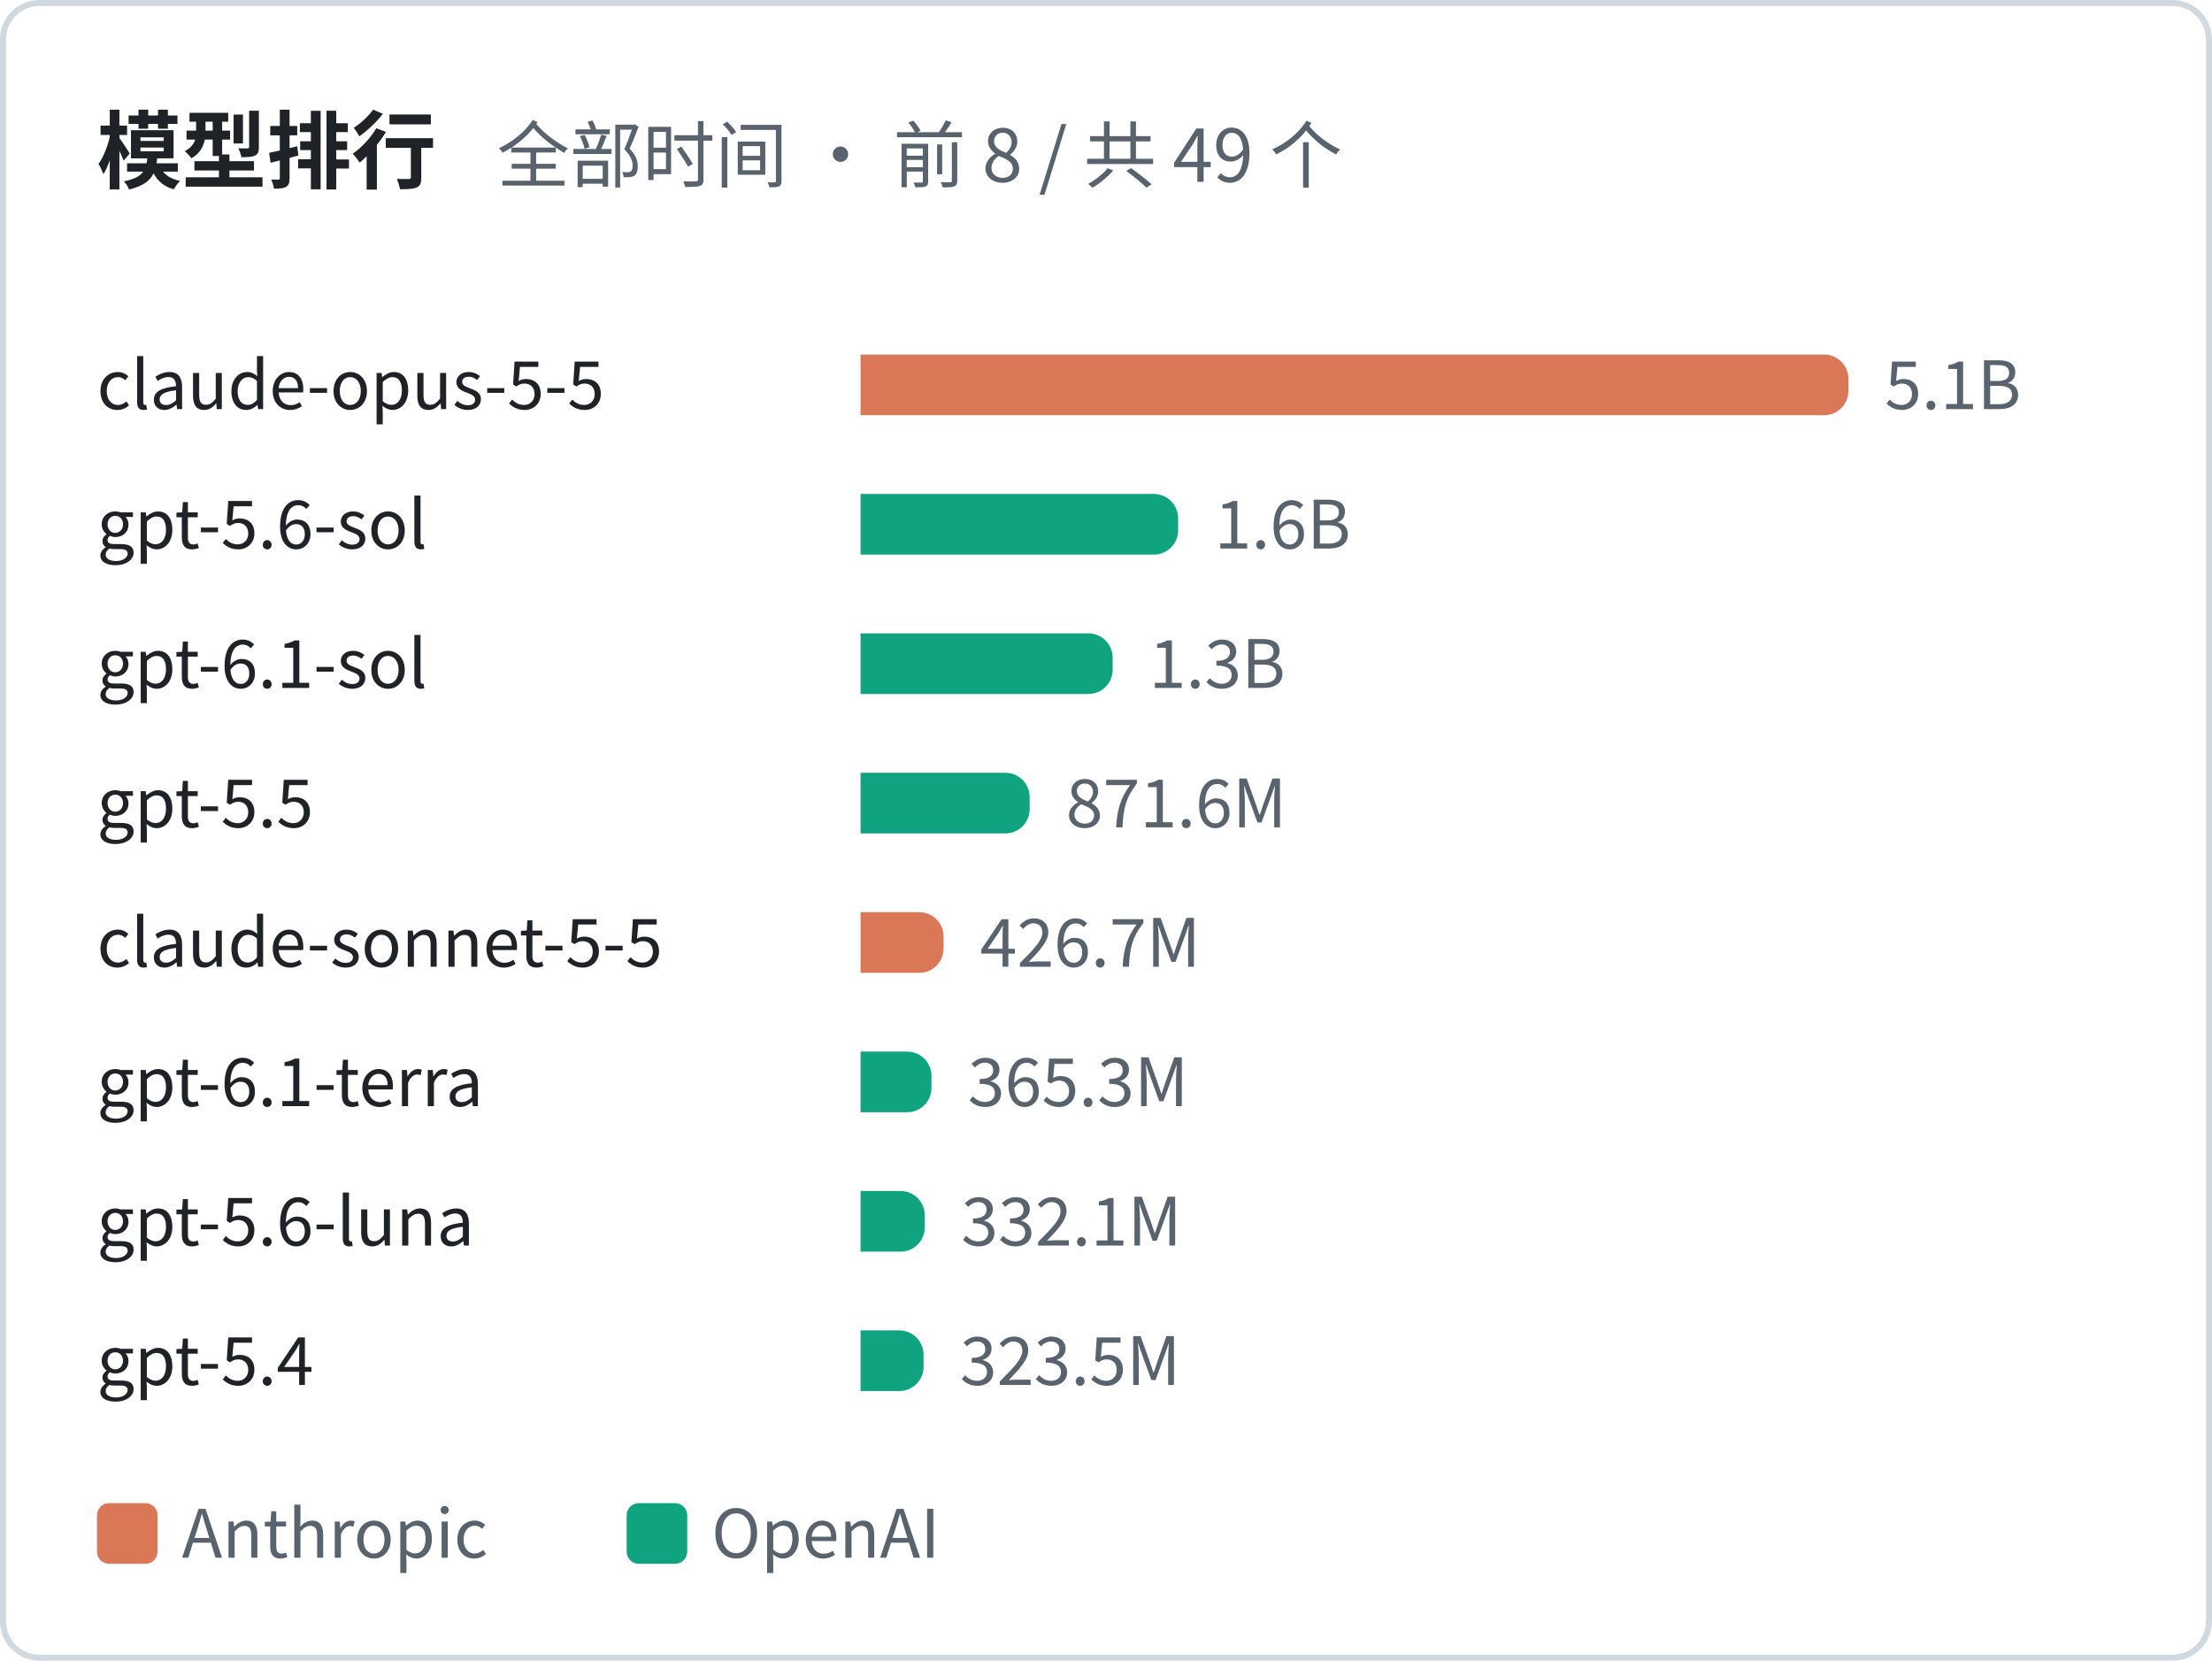
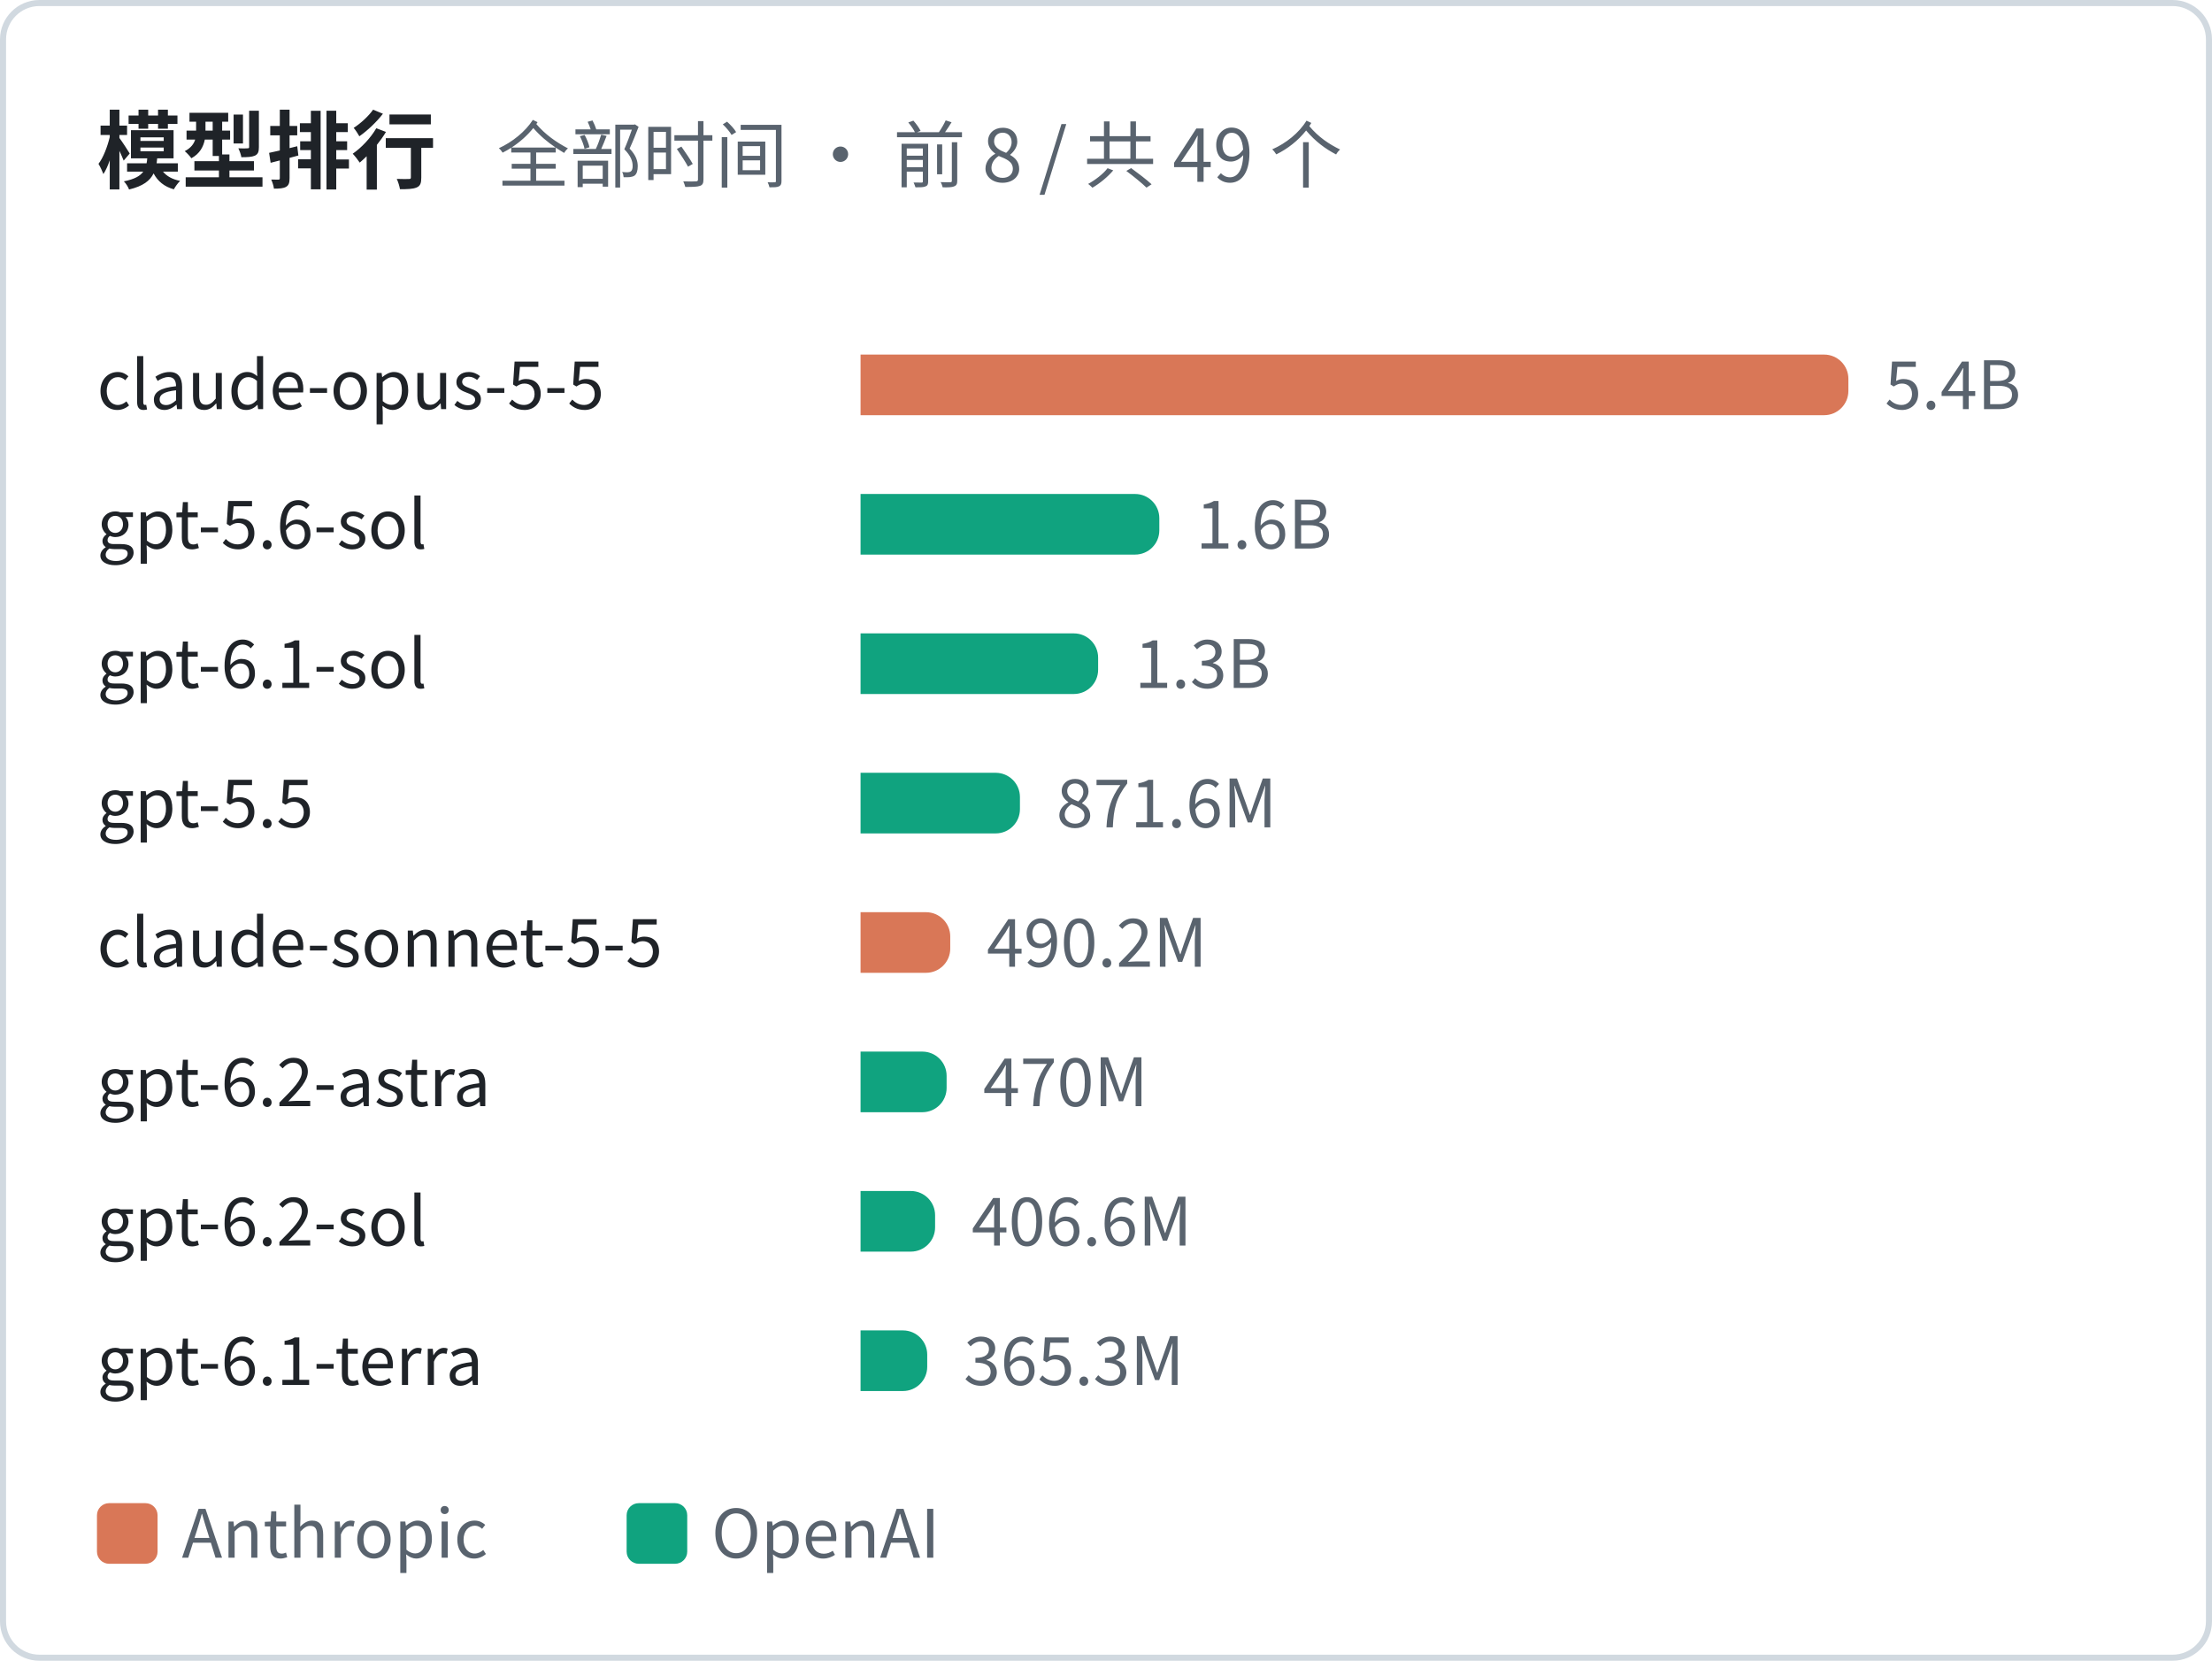
<svg xmlns="http://www.w3.org/2000/svg" width="365" height="274" viewBox="0 0 365 274" font-family="system-ui, -apple-system, 'Segoe UI', 'PingFang SC', 'Microsoft YaHei', 'Noto Sans CJK SC', sans-serif">
  <rect x="0.5" y="0.5" width="364" height="273" rx="6" fill="none" stroke="#d1d9e0" />
  <text x="16" y="30" font-size="14" font-weight="600" fill="#1f2328">模型排行<tspan dx="10" font-size="12" font-weight="400" fill="#59636e">全部时间 · 前 8 / 共 49 个</tspan>
  </text>
  <path d="M142 58.5 h159.0 a4.0 4.0 0 0 1 4.0 4.0 v2.0 a4.0 4.0 0 0 1 -4.0 4.0 h-159.0 z" fill="#d97757" />
  <text x="16" y="67.5" font-size="11" fill="#1f2328">claude-opus-5-5</text>
-   <text x="311.0" y="67.5" font-size="11" fill="#59636e">5.1B</text>
-   <path d="M142 81.5 h48.4 a4.0 4.0 0 0 1 4.0 4.0 v2.0 a4.0 4.0 0 0 1 -4.0 4.0 h-48.4 z" fill="#10a37f" />
+   <text x="311.0" y="67.5" font-size="11" fill="#59636e">5.4B</text>
+   <path d="M142 81.5 h45.3 a4.0 4.0 0 0 1 4.0 4.0 v2.0 a4.0 4.0 0 0 1 -4.0 4.0 h-45.3 z" fill="#10a37f" />
  <text x="16" y="90.5" font-size="11" fill="#1f2328">gpt-5.6-sol</text>
-   <text x="200.4" y="90.5" font-size="11" fill="#59636e">1.6B</text>
-   <path d="M142 104.5 h37.6 a4.0 4.0 0 0 1 4.0 4.0 v2.0 a4.0 4.0 0 0 1 -4.0 4.0 h-37.6 z" fill="#10a37f" />
+   <text x="197.3" y="90.5" font-size="11" fill="#59636e">1.6B</text>
+   <path d="M142 104.5 h35.2 a4.0 4.0 0 0 1 4.0 4.0 v2.0 a4.0 4.0 0 0 1 -4.0 4.0 h-35.2 z" fill="#10a37f" />
  <text x="16" y="113.5" font-size="11" fill="#1f2328">gpt-6.1-sol</text>
-   <text x="189.6" y="113.5" font-size="11" fill="#59636e">1.3B</text>
-   <path d="M142 127.5 h23.9 a4.0 4.0 0 0 1 4.0 4.0 v2.0 a4.0 4.0 0 0 1 -4.0 4.0 h-23.9 z" fill="#10a37f" />
+   <text x="187.2" y="113.5" font-size="11" fill="#59636e">1.3B</text>
+   <path d="M142 127.5 h22.3 a4.0 4.0 0 0 1 4.0 4.0 v2.0 a4.0 4.0 0 0 1 -4.0 4.0 h-22.3 z" fill="#10a37f" />
  <text x="16" y="136.5" font-size="11" fill="#1f2328">gpt-5.5</text>
-   <text x="175.9" y="136.5" font-size="11" fill="#59636e">871.6M</text>
-   <path d="M142 150.5 h9.7 a4.0 4.0 0 0 1 4.0 4.0 v2.0 a4.0 4.0 0 0 1 -4.0 4.0 h-9.7 z" fill="#d97757" />
+   <text x="174.3" y="136.5" font-size="11" fill="#59636e">871.6M</text>
+   <path d="M142 150.5 h10.8 a4.0 4.0 0 0 1 4.0 4.0 v2.0 a4.0 4.0 0 0 1 -4.0 4.0 h-10.8 z" fill="#d97757" />
  <text x="16" y="159.5" font-size="11" fill="#1f2328">claude-sonnet-5-5</text>
-   <text x="161.7" y="159.5" font-size="11" fill="#59636e">426.7M</text>
-   <path d="M142 173.5 h7.7 a4.0 4.0 0 0 1 4.0 4.0 v2.0 a4.0 4.0 0 0 1 -4.0 4.0 h-7.7 z" fill="#10a37f" />
-   <text x="16" y="182.5" font-size="11" fill="#1f2328">gpt-6.1-terra</text>
-   <text x="159.7" y="182.5" font-size="11" fill="#59636e">365.3M</text>
-   <path d="M142 196.5 h6.6 a4.0 4.0 0 0 1 4.0 4.0 v2.0 a4.0 4.0 0 0 1 -4.0 4.0 h-6.6 z" fill="#10a37f" />
-   <text x="16" y="205.5" font-size="11" fill="#1f2328">gpt-5.6-luna</text>
-   <text x="158.6" y="205.5" font-size="11" fill="#59636e">332.1M</text>
-   <path d="M142 219.5 h6.4 a4.0 4.0 0 0 1 4.0 4.0 v2.0 a4.0 4.0 0 0 1 -4.0 4.0 h-6.4 z" fill="#10a37f" />
-   <text x="16" y="228.5" font-size="11" fill="#1f2328">gpt-5.4</text>
-   <text x="158.4" y="228.5" font-size="11" fill="#59636e">323.5M</text>
+   <text x="162.8" y="159.5" font-size="11" fill="#59636e">490.2M</text>
+   <path d="M142 173.5 h10.2 a4.0 4.0 0 0 1 4.0 4.0 v2.0 a4.0 4.0 0 0 1 -4.0 4.0 h-10.2 z" fill="#10a37f" />
+   <text x="16" y="182.5" font-size="11" fill="#1f2328">gpt-6.2-astra</text>
+   <text x="162.2" y="182.5" font-size="11" fill="#59636e">470M</text>
+   <path d="M142 196.5 h8.3 a4.0 4.0 0 0 1 4.0 4.0 v2.0 a4.0 4.0 0 0 1 -4.0 4.0 h-8.3 z" fill="#10a37f" />
+   <text x="16" y="205.5" font-size="11" fill="#1f2328">gpt-6.2-sol</text>
+   <text x="160.3" y="205.5" font-size="11" fill="#59636e">406.6M</text>
+   <path d="M142 219.5 h7.0 a4.0 4.0 0 0 1 4.0 4.0 v2.0 a4.0 4.0 0 0 1 -4.0 4.0 h-7.0 z" fill="#10a37f" />
+   <text x="16" y="228.5" font-size="11" fill="#1f2328">gpt-6.1-terra</text>
+   <text x="159.0" y="228.5" font-size="11" fill="#59636e">365.3M</text>
  <rect x="16.0" y="248" width="10" height="10" rx="2" fill="#d97757" />
  <text x="30.0" y="257" font-size="11" fill="#59636e">Anthropic</text>
  <rect x="103.4" y="248" width="10" height="10" rx="2" fill="#10a37f" />
  <text x="117.4" y="257" font-size="11" fill="#59636e">OpenAI</text>
</svg>
